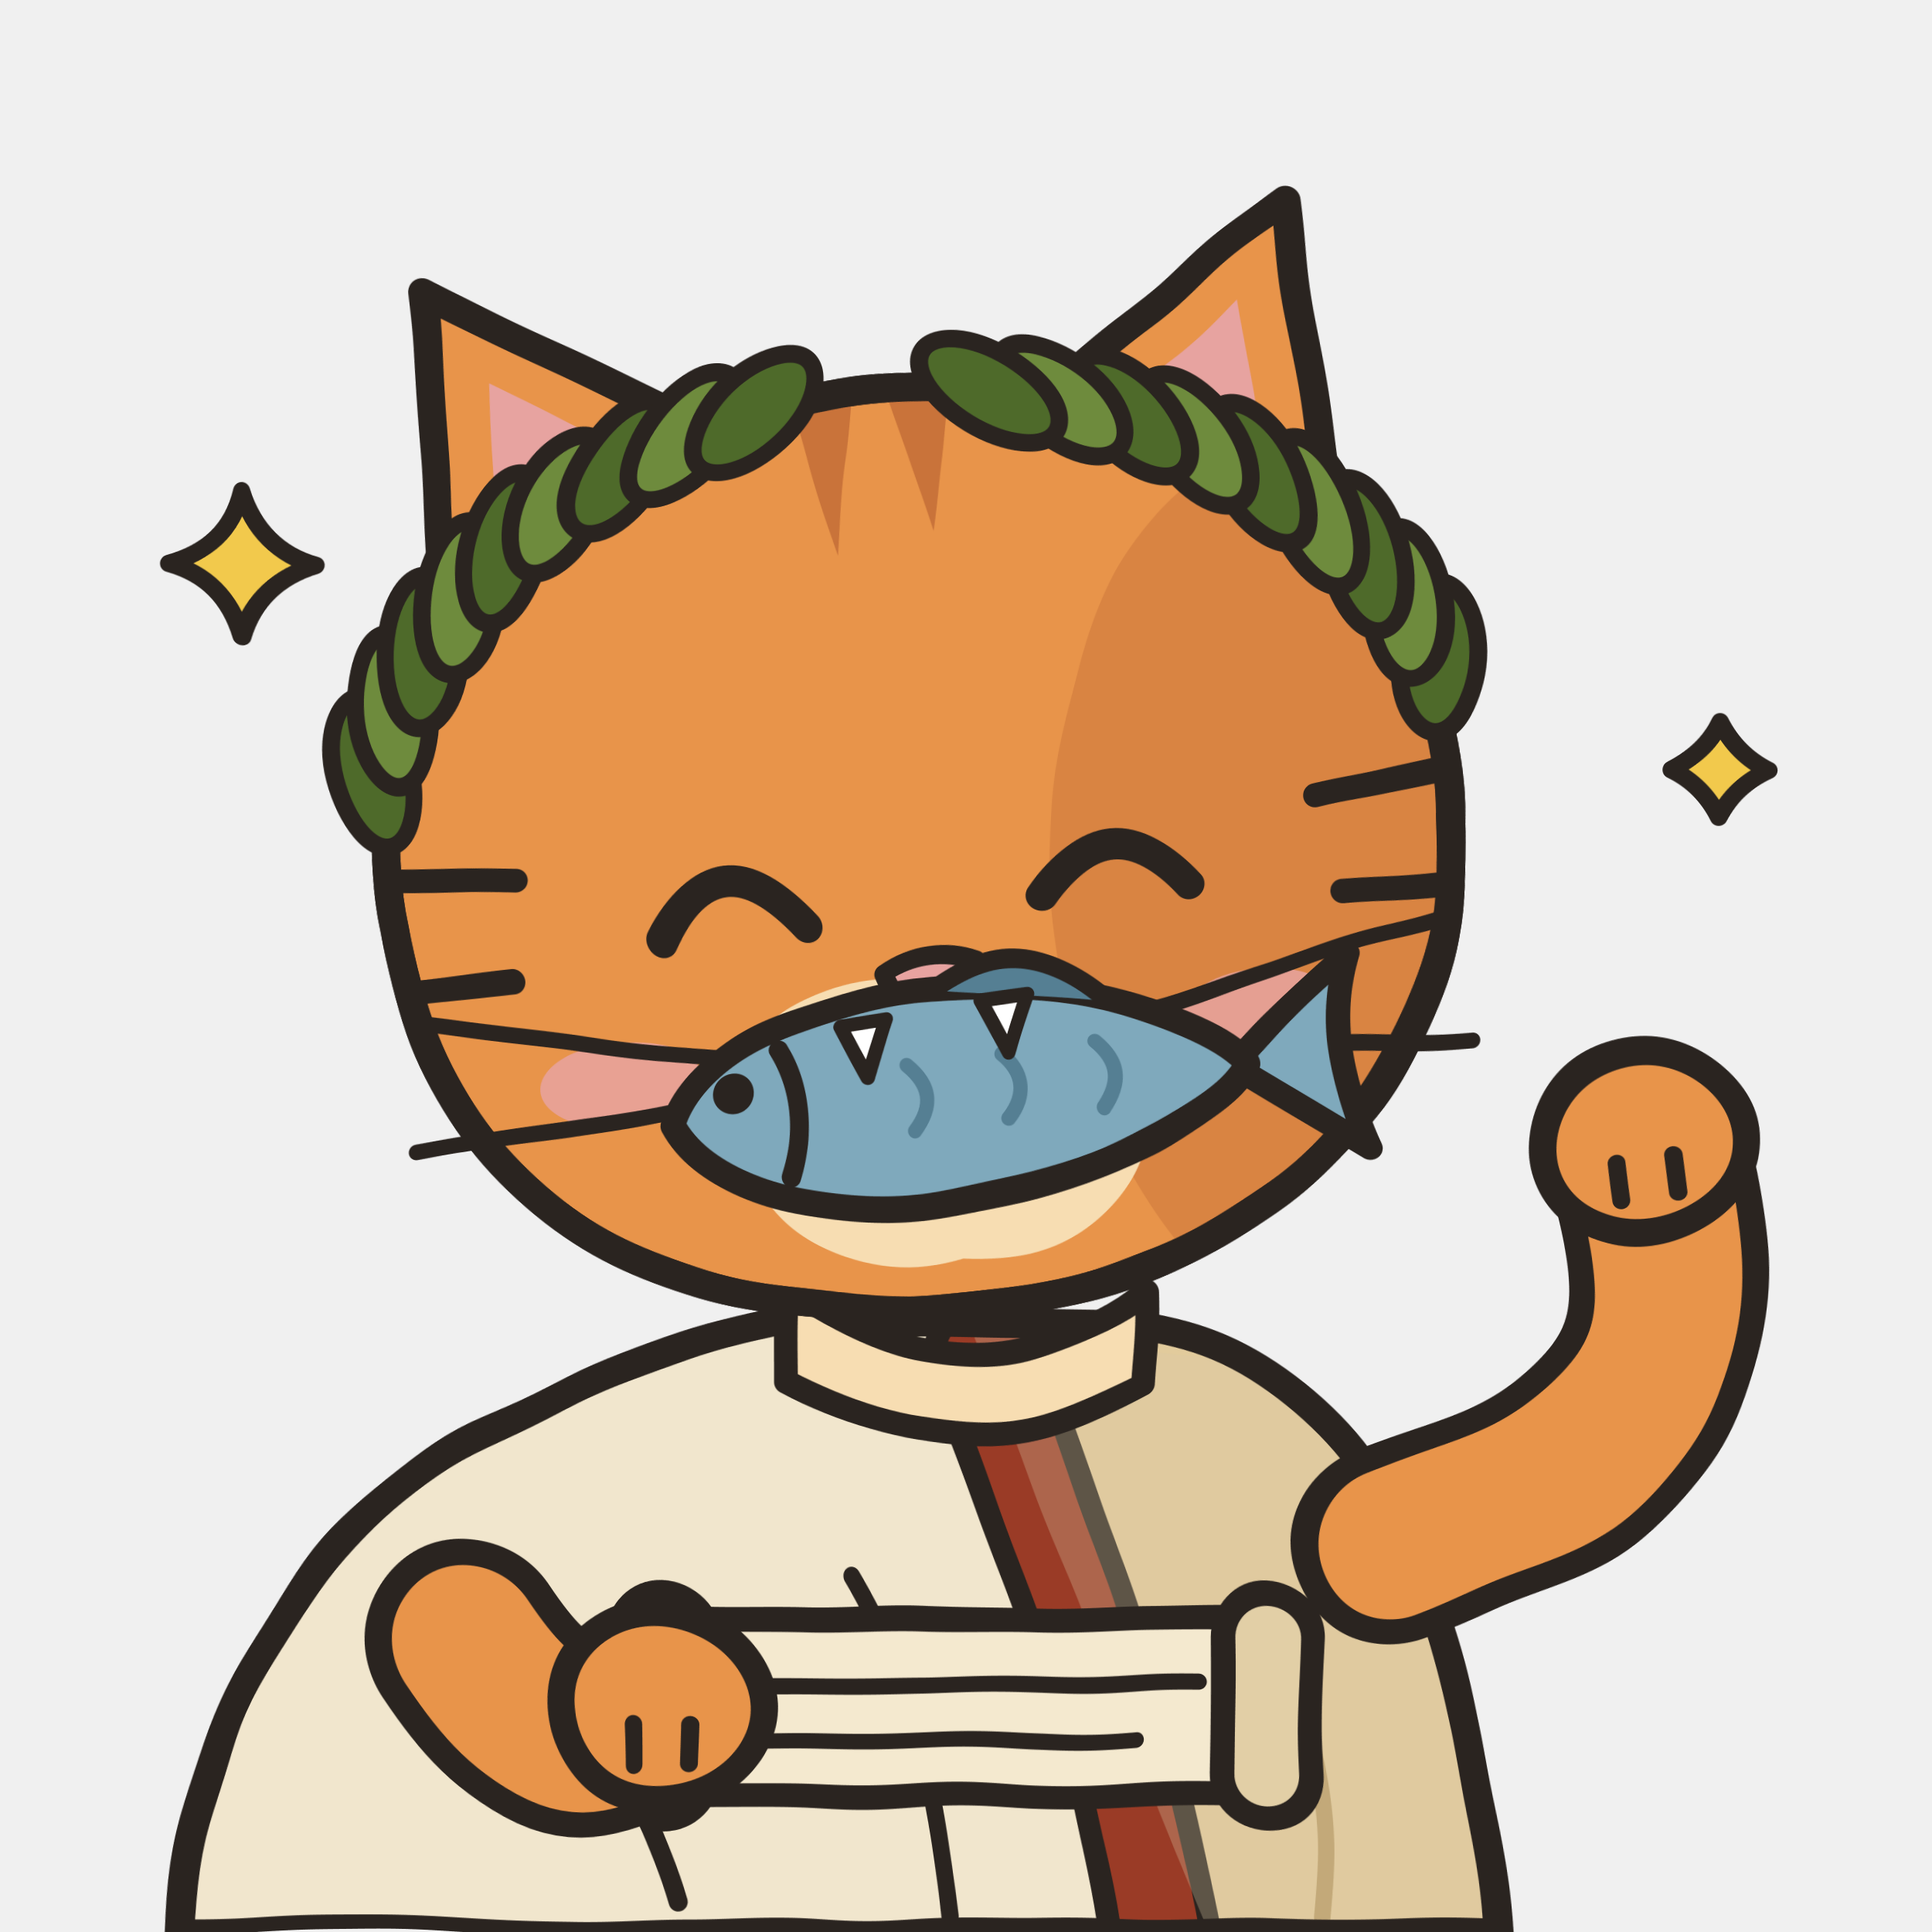
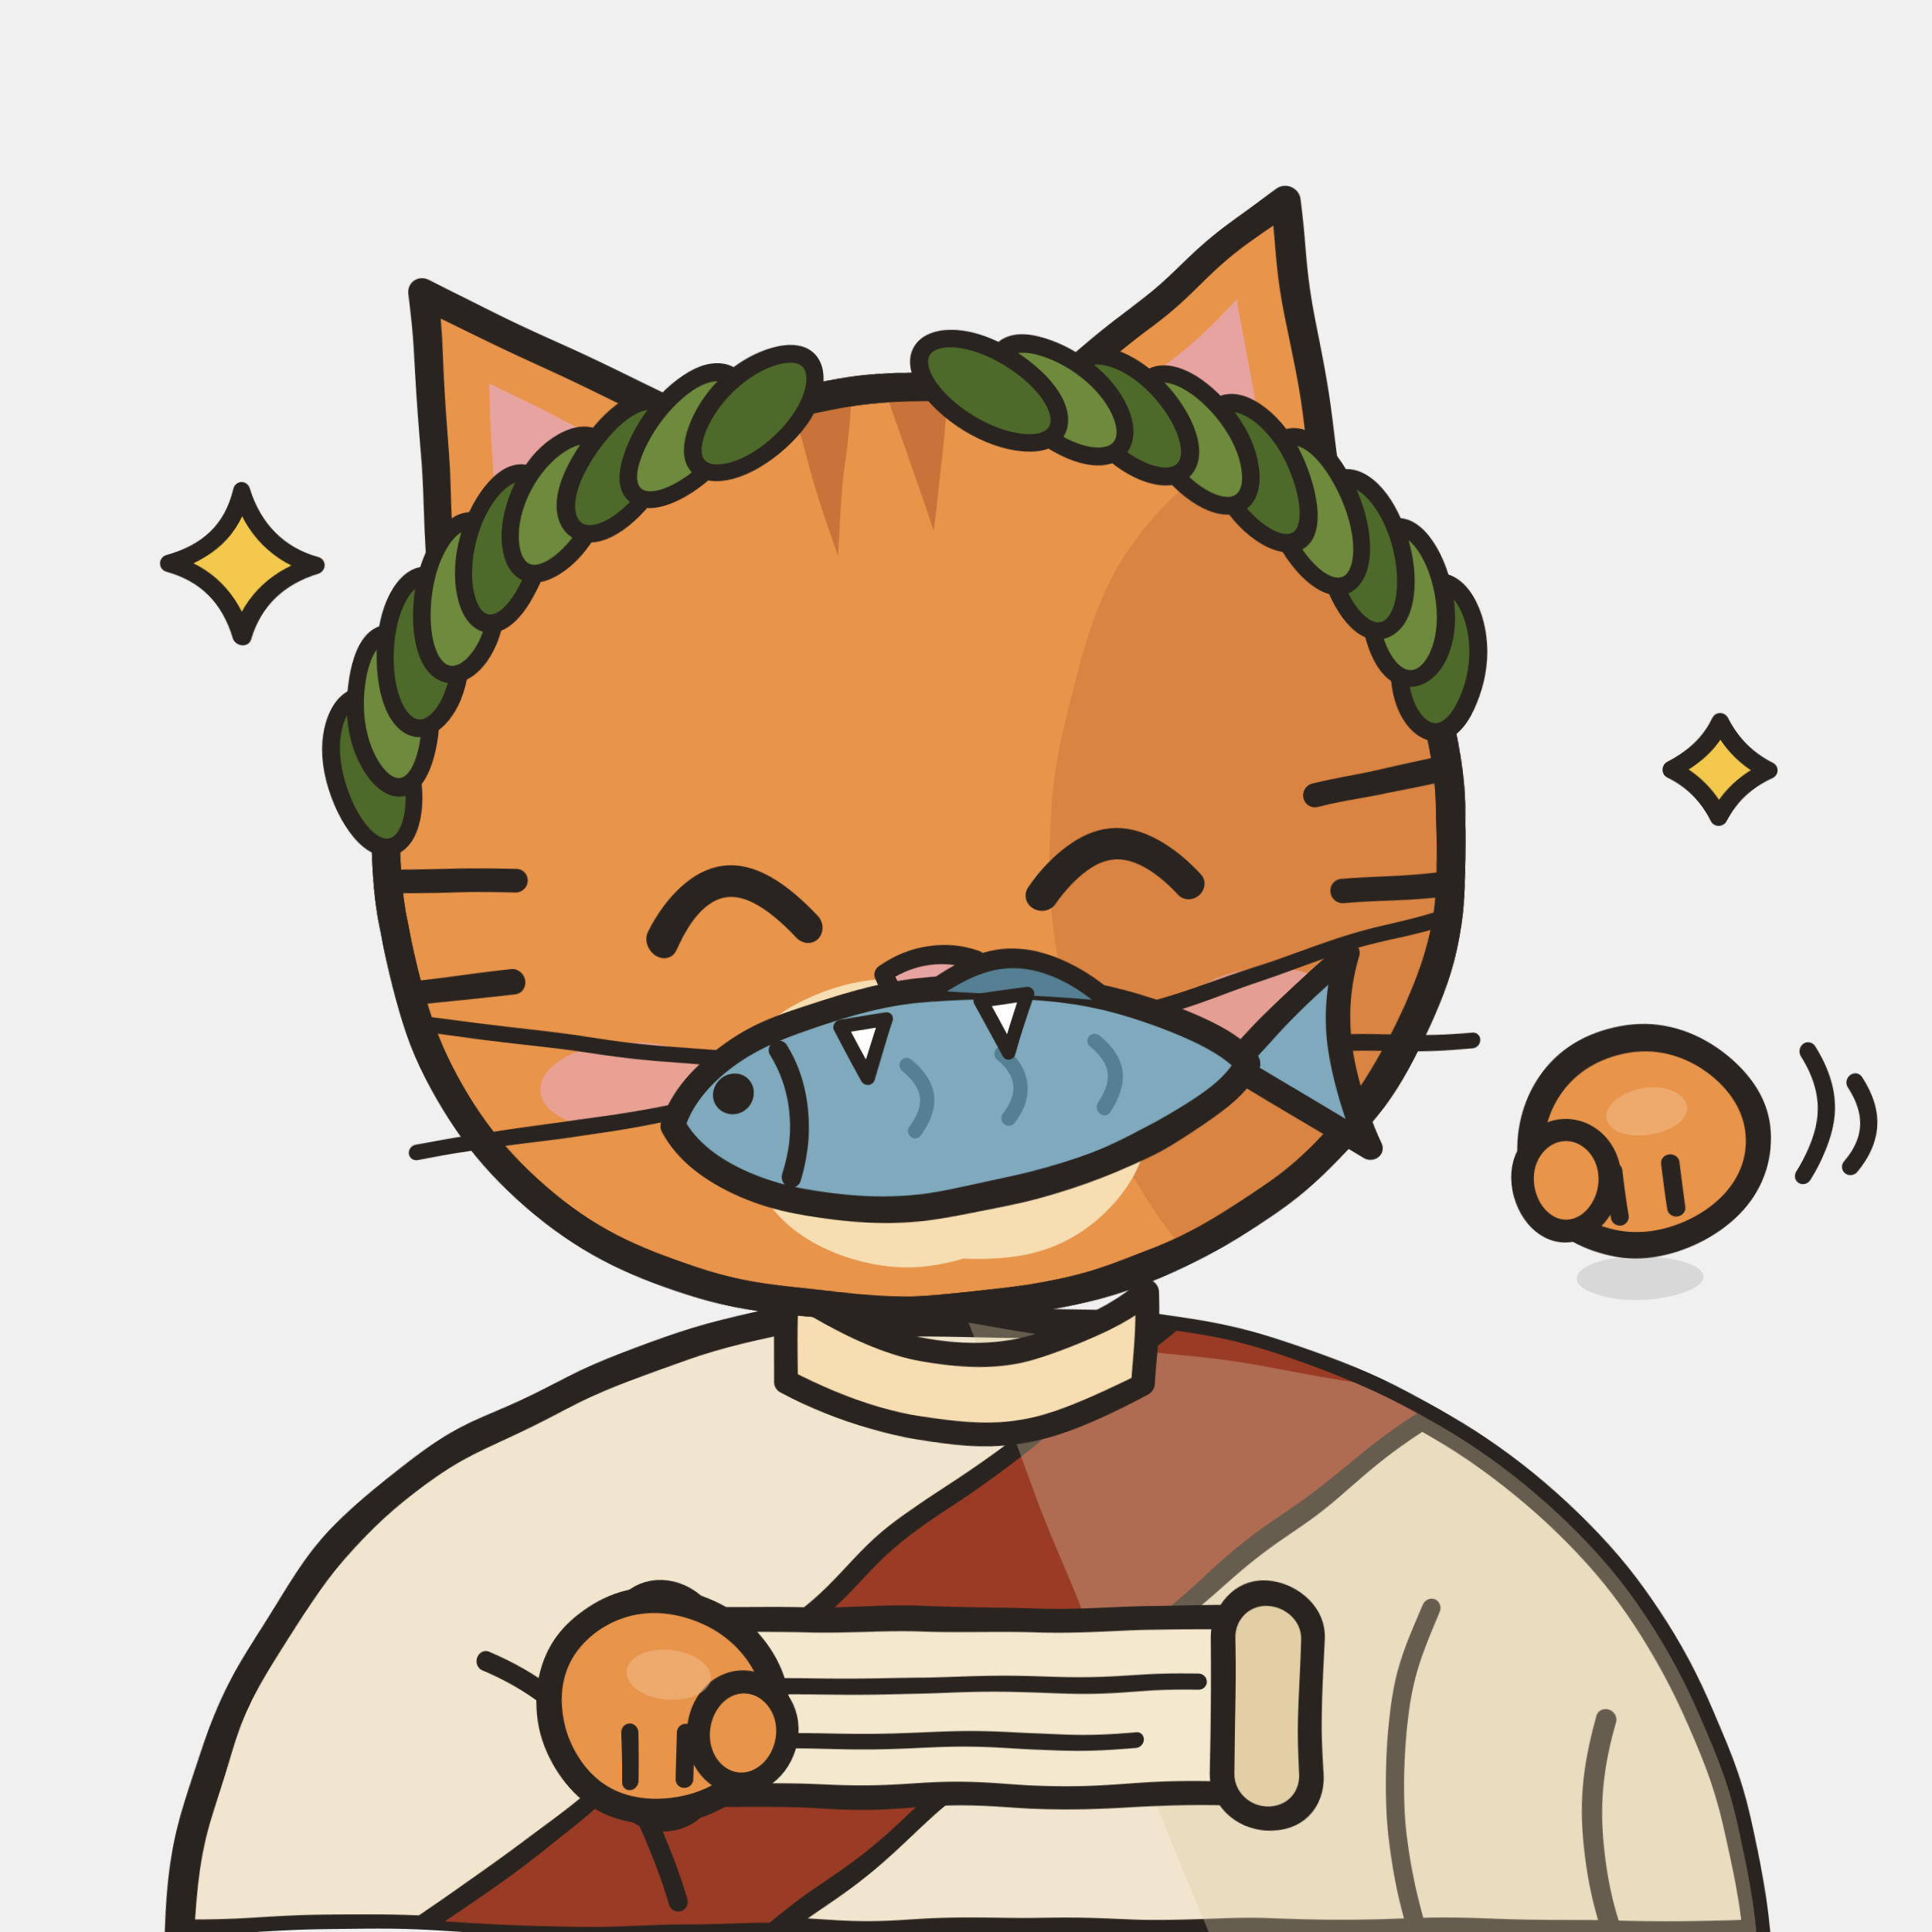
<svg xmlns="http://www.w3.org/2000/svg" viewBox="0 0 240 240" width="240" height="240">
  <defs>
    <filter id="rough" x="-5%" y="-5%" width="110%" height="110%">
      <feTurbulence type="fractalNoise" baseFrequency="0.035" numOctaves="2" seed="7" result="n" />
      <feDisplacementMap in="SourceGraphic" in2="n" scale="2.2" />
    </filter>
    <clipPath id="head">
      <path d="M54,96 C50,56 84,36 120,36 C156,36 190,56 186,96 C184,132 156,150 120,150 C84,150 56,132 54,96 Z" />
    </clipPath>
    <clipPath id="body">
-       <path d="M22,240 C26,196 58,170 100,164 L140,164 C154,166 168,176 174,190 C181,204 185,222 186,240 Z" />
+       <path d="M22,240 C26,196 58,170 100,164 L140,164 C182,170 214,196 218,240 Z" />
    </clipPath>
  </defs>
  <g filter="url(#rough)">
-     <path d="M22,240 C26,196 58,170 100,164 L140,164 C154,166 168,176 174,190 C181,204 185,222 186,240 Z" fill="#E2CB9C" />
+     <path d="M22,240 C26,196 58,170 100,164 L140,164 C182,170 214,196 218,240 Z" fill="#F1E6CD" stroke="#2A2420" stroke-width="3.6" stroke-linejoin="round" stroke-linecap="round" />
    <g clip-path="url(#body)">
-       <path d="M160,204 Q166,222 164,238" fill="none" stroke="#B99B66" stroke-width="2" stroke-linecap="round" stroke-linejoin="round" />
-       <path d="M0,140 L122,140 L122,168 C130,190 140,214 144,240 L0,240 Z" fill="#F1E6CD" stroke="#2A2420" stroke-width="2.6" stroke-linejoin="round" stroke-linecap="round" />
-       <path d="M122,168 C130,190 140,214 144,240" fill="none" stroke="#2A2420" stroke-width="15" stroke-linecap="round" />
-       <path d="M122,168 C130,190 140,214 144,240" fill="none" stroke="#9A3B26" stroke-width="9.5" stroke-linecap="round" />
+       <path d="M150,160 L190,166 L96,240 L52,240 Z" fill="#9A3B26" stroke="#2A2420" stroke-width="2.4" stroke-linejoin="round" stroke-linecap="round" />
      <path d="M60,206 Q78,214 84,236" fill="none" stroke="#2A2420" stroke-width="2.4" stroke-linecap="round" stroke-linejoin="round" />
-       <path d="M106,196 Q116,214 118,238" fill="none" stroke="#2A2420" stroke-width="2.2" stroke-linecap="round" stroke-linejoin="round" />
-       <path d="M120,164 L220,180 L220,240 L150,240 Z" fill="#D9C9A6" opacity=".3" />
+       <path d="M178,200 Q170,218 176,240" fill="none" stroke="#2A2420" stroke-width="2.4" stroke-linecap="round" stroke-linejoin="round" />
+       <path d="M200,214 Q196,228 200,240" fill="none" stroke="#2A2420" stroke-width="2.4" stroke-linecap="round" stroke-linejoin="round" />
+       <path d="M120,164 L220,180 L220,240 L150,240 Z" fill="#D9C9A6" opacity=".35" />
    </g>
-     <path d="M22,240 C26,196 58,170 100,164 L140,164 C154,166 168,176 174,190 C181,204 185,222 186,240 Z" fill="none" stroke="#2A2420" stroke-width="3.6" stroke-linejoin="round" stroke-linecap="round" />
    <path d="M98,160 Q120,176 142,160 L142,172 Q120,184 98,172 Z" fill="#F7DDB2" stroke="#2A2420" stroke-width="3" stroke-linejoin="round" stroke-linecap="round" />
    <g transform="rotate(0 120 212)">
      <rect x="83.0" y="201" width="74" height="22" rx="2" fill="#F4E9CF" stroke="#2A2420" stroke-width="3" stroke-linejoin="round" stroke-linecap="round" />
      <path d="M91.0,209 L149.0,209" fill="none" stroke="#2A2420" stroke-width="2" stroke-linecap="round" stroke-linejoin="round" />
      <path d="M91.0,216 L141.0,216" fill="none" stroke="#2A2420" stroke-width="2" stroke-linecap="round" stroke-linejoin="round" />
      <rect x="77.0" y="198" width="11" height="28" rx="5.5" fill="#E2CFA6" stroke="#2A2420" stroke-width="3" stroke-linejoin="round" stroke-linecap="round" />
      <rect x="152.0" y="198" width="11" height="28" rx="5.5" fill="#E2CFA6" stroke="#2A2420" stroke-width="3" stroke-linejoin="round" stroke-linecap="round" />
    </g>
    <g transform="translate(0 12) rotate(-6 120 150)">
      <path d="M64,74 L66,18 L108,44 Z" fill="#E8944A" stroke="#2A2420" stroke-width="3.6" stroke-linejoin="round" stroke-linecap="round" />
      <path d="M72,64 L73,30 L98,46 Z" fill="#E7A3A0" />
      <path d="M176,74 L174,18 L132,44 Z" fill="#E8944A" stroke="#2A2420" stroke-width="3.6" stroke-linejoin="round" stroke-linecap="round" />
      <path d="M168,64 L167,30 L142,46 Z" fill="#E7A3A0" />
      <path d="M54,96 C50,56 84,36 120,36 C156,36 190,56 186,96 C184,132 156,150 120,150 C84,150 56,132 54,96 Z" fill="#E8944A" stroke="#2A2420" stroke-width="3.6" stroke-linejoin="round" stroke-linecap="round" />
      <g clip-path="url(#head)">
        <ellipse cx="170" cy="104" rx="34" ry="56" fill="#C9733A" opacity=".5" />
        <path d="M110,36 L114,56 L118,36 Z M122,36 L126,54 L130,36 Z" fill="#C9733A" />
        <path d="M55,90 L70,92" fill="none" stroke="#2A2420" stroke-width="3" stroke-linecap="round" stroke-linejoin="round" />
        <path d="M55,104 L68,104" fill="none" stroke="#2A2420" stroke-width="3" stroke-linecap="round" stroke-linejoin="round" />
        <path d="M185,90 L170,92" fill="none" stroke="#2A2420" stroke-width="3" stroke-linecap="round" stroke-linejoin="round" />
        <path d="M185,104 L172,104" fill="none" stroke="#2A2420" stroke-width="3" stroke-linecap="round" stroke-linejoin="round" />
      </g>
      <path d="M54,96 C50,56 84,36 120,36 C156,36 190,56 186,96 C184,132 156,150 120,150 C84,150 56,132 54,96 Z" fill="none" stroke="#2A2420" stroke-width="3.6" stroke-linejoin="round" stroke-linecap="round" />
      <path d="M94,124 C94,110 108,106 120,110 C132,106 146,110 146,124 C146,140 132,146 120,144 C108,146 94,140 94,124 Z" fill="#F7DDB2" />
      <ellipse cx="53.4" cy="76.1" rx="9.5" ry="4.8" transform="rotate(263.0 53.4 76.1)" fill="#4E6A2A" stroke="#2A2420" stroke-width="2.2" stroke-linejoin="round" stroke-linecap="round" />
      <ellipse cx="56.8" cy="69.0" rx="9.5" ry="4.8" transform="rotate(270.5 56.8 69.0)" fill="#6E8B3D" stroke="#2A2420" stroke-width="2.2" stroke-linejoin="round" stroke-linecap="round" />
      <ellipse cx="61.3" cy="62.4" rx="9.5" ry="4.8" transform="rotate(278.0 61.3 62.4)" fill="#4E6A2A" stroke="#2A2420" stroke-width="2.2" stroke-linejoin="round" stroke-linecap="round" />
      <ellipse cx="66.8" cy="56.3" rx="9.5" ry="4.8" transform="rotate(285.5 66.8 56.3)" fill="#6E8B3D" stroke="#2A2420" stroke-width="2.2" stroke-linejoin="round" stroke-linecap="round" />
      <ellipse cx="73.2" cy="50.9" rx="9.5" ry="4.8" transform="rotate(293.0 73.2 50.9)" fill="#4E6A2A" stroke="#2A2420" stroke-width="2.2" stroke-linejoin="round" stroke-linecap="round" />
      <ellipse cx="80.4" cy="46.2" rx="9.5" ry="4.8" transform="rotate(300.5 80.4 46.2)" fill="#6E8B3D" stroke="#2A2420" stroke-width="2.2" stroke-linejoin="round" stroke-linecap="round" />
      <ellipse cx="88.2" cy="42.3" rx="9.5" ry="4.8" transform="rotate(308.0 88.2 42.3)" fill="#4E6A2A" stroke="#2A2420" stroke-width="2.2" stroke-linejoin="round" stroke-linecap="round" />
      <ellipse cx="96.6" cy="39.3" rx="9.5" ry="4.8" transform="rotate(315.5 96.6 39.3)" fill="#6E8B3D" stroke="#2A2420" stroke-width="2.2" stroke-linejoin="round" stroke-linecap="round" />
      <ellipse cx="105.4" cy="37.3" rx="9.5" ry="4.8" transform="rotate(323.0 105.4 37.3)" fill="#4E6A2A" stroke="#2A2420" stroke-width="2.2" stroke-linejoin="round" stroke-linecap="round" />
      <ellipse cx="186.6" cy="76.1" rx="9.5" ry="4.8" transform="rotate(457.0 186.6 76.1)" fill="#4E6A2A" stroke="#2A2420" stroke-width="2.2" stroke-linejoin="round" stroke-linecap="round" />
      <ellipse cx="183.2" cy="69.0" rx="9.5" ry="4.8" transform="rotate(449.5 183.2 69.0)" fill="#6E8B3D" stroke="#2A2420" stroke-width="2.2" stroke-linejoin="round" stroke-linecap="round" />
      <ellipse cx="178.7" cy="62.4" rx="9.5" ry="4.8" transform="rotate(442.0 178.7 62.4)" fill="#4E6A2A" stroke="#2A2420" stroke-width="2.2" stroke-linejoin="round" stroke-linecap="round" />
      <ellipse cx="173.2" cy="56.3" rx="9.5" ry="4.8" transform="rotate(434.5 173.2 56.3)" fill="#6E8B3D" stroke="#2A2420" stroke-width="2.2" stroke-linejoin="round" stroke-linecap="round" />
      <ellipse cx="166.8" cy="50.9" rx="9.5" ry="4.8" transform="rotate(427.0 166.8 50.9)" fill="#4E6A2A" stroke="#2A2420" stroke-width="2.2" stroke-linejoin="round" stroke-linecap="round" />
      <ellipse cx="159.6" cy="46.2" rx="9.5" ry="4.8" transform="rotate(419.5 159.6 46.2)" fill="#6E8B3D" stroke="#2A2420" stroke-width="2.2" stroke-linejoin="round" stroke-linecap="round" />
      <ellipse cx="151.8" cy="42.3" rx="9.5" ry="4.8" transform="rotate(412.0 151.8 42.3)" fill="#4E6A2A" stroke="#2A2420" stroke-width="2.2" stroke-linejoin="round" stroke-linecap="round" />
      <ellipse cx="143.4" cy="39.3" rx="9.5" ry="4.8" transform="rotate(404.5 143.4 39.3)" fill="#6E8B3D" stroke="#2A2420" stroke-width="2.2" stroke-linejoin="round" stroke-linecap="round" />
      <ellipse cx="134.6" cy="37.3" rx="9.5" ry="4.8" transform="rotate(397.0 134.6 37.3)" fill="#4E6A2A" stroke="#2A2420" stroke-width="2.2" stroke-linejoin="round" stroke-linecap="round" />
      <path d="M87,101 Q96,89 105,101" fill="none" stroke="#2A2420" stroke-width="3.8" stroke-linecap="round" stroke-linejoin="round" />
      <path d="M135,101 Q144,89 153,101" fill="none" stroke="#2A2420" stroke-width="3.8" stroke-linecap="round" stroke-linejoin="round" />
      <ellipse cx="80" cy="118" rx="10" ry="5.5" fill="#E7A3A0" opacity="0.85" />
      <ellipse cx="160" cy="118" rx="10" ry="5.5" fill="#E7A3A0" opacity="0.85" />
      <path d="M114,108 Q120,105 126,108 Q124,114 120,115 Q116,114 114,108 Z" fill="#E7A3A0" stroke="#2A2420" stroke-width="2.4" stroke-linejoin="round" stroke-linecap="round" />
      <path d="M92,116 L56,108" fill="none" stroke="#2A2420" stroke-width="2" stroke-linecap="round" stroke-linejoin="round" />
      <path d="M92,122 L54,124" fill="none" stroke="#2A2420" stroke-width="2" stroke-linecap="round" stroke-linejoin="round" />
      <path d="M148,116 L184,108" fill="none" stroke="#2A2420" stroke-width="2" stroke-linecap="round" stroke-linejoin="round" />
      <path d="M148,122 L186,124" fill="none" stroke="#2A2420" stroke-width="2" stroke-linecap="round" stroke-linejoin="round" />
      <path d="M156,124 L172,112 Q168,124 172,136 Z" fill="#7FA9BC" stroke="#2A2420" stroke-width="3" stroke-linejoin="round" stroke-linecap="round" />
      <path d="M86,124 C92,110 120,108 140,114 C150,117 156,121 158,124 C156,127 150,131 140,134 C120,140 92,138 86,124 Z" fill="#7FA9BC" stroke="#2A2420" stroke-width="3.2" stroke-linejoin="round" stroke-linecap="round" />
      <path d="M120,111 Q132,104 142,115" fill="#557F93" stroke="#2A2420" stroke-width="2.4" stroke-linejoin="round" stroke-linecap="round" />
      <path d="M100,116 Q104,124 100,132" fill="none" stroke="#2A2420" stroke-width="2.4" stroke-linecap="round" stroke-linejoin="round" />
      <circle cx="94" cy="121" r="2.6" fill="#2A2420" />
      <path d="M116,120 Q120,124 116,128" fill="none" stroke="#557F93" stroke-width="1.8" stroke-linecap="round" stroke-linejoin="round" />
      <path d="M128,120 Q132,124 128,128" fill="none" stroke="#557F93" stroke-width="1.8" stroke-linecap="round" stroke-linejoin="round" />
      <path d="M140,120 Q144,124 140,128" fill="none" stroke="#557F93" stroke-width="1.8" stroke-linecap="round" stroke-linejoin="round" />
      <path d="M108,114 L111,121 L114,114 Z" fill="#fff" stroke="#2A2420" stroke-width="1.8" stroke-linejoin="round" stroke-linecap="round" />
      <path d="M126,113 L129,120 L132,113 Z" fill="#fff" stroke="#2A2420" stroke-width="1.8" stroke-linejoin="round" stroke-linecap="round" />
    </g>
-     <path d="M58,204 C66,216 72,218 82,212" fill="none" stroke="#2A2420" stroke-width="25.0" stroke-linecap="round" />
-     <path d="M58,204 C66,216 72,218 82,212" fill="none" stroke="#E8944A" stroke-width="18.5" stroke-linecap="round" />
    <g transform="rotate(0 82 212)">
-       <ellipse cx="82" cy="212" rx="12.5" ry="11.5" fill="#E8944A" stroke="#2A2420" stroke-width="3.4" stroke-linejoin="round" stroke-linecap="round" />
-       <path d="M78.5,214 L78.5,219" fill="none" stroke="#2A2420" stroke-width="2.2" stroke-linecap="round" stroke-linejoin="round" />
-       <path d="M85.5,214 L85.5,219" fill="none" stroke="#2A2420" stroke-width="2.2" stroke-linecap="round" stroke-linejoin="round" />
+       <ellipse cx="82" cy="212" rx="14" ry="13" fill="#E8944A" stroke="#2A2420" stroke-width="3.2" stroke-linejoin="round" stroke-linecap="round" />
+       <ellipse cx="92" cy="215" rx="5.5" ry="6.5" fill="#E8944A" stroke="#2A2420" stroke-width="2.8" stroke-linejoin="round" stroke-linecap="round" />
+       <path d="M78,215 L78,221" fill="none" stroke="#2A2420" stroke-width="2.2" stroke-linecap="round" stroke-linejoin="round" />
+       <path d="M85,215 L85,221" fill="none" stroke="#2A2420" stroke-width="2.2" stroke-linecap="round" stroke-linejoin="round" />
+       <ellipse cx="83" cy="208" rx="5" ry="3" fill="#F3B98A" opacity=".55" />
    </g>
-     <path d="M173,192 C208,180 212,166 204,142" fill="none" stroke="#2A2420" stroke-width="25.0" stroke-linecap="round" />
-     <path d="M173,192 C208,180 212,166 204,142" fill="none" stroke="#E8944A" stroke-width="18.5" stroke-linecap="round" />
+     <ellipse cx="204" cy="159" rx="8" ry="2.6" fill="#2A2420" opacity=".12" />
    <g transform="rotate(-10 204 142)">
-       <ellipse cx="204" cy="142" rx="12.5" ry="11.5" fill="#E8944A" stroke="#2A2420" stroke-width="3.4" stroke-linejoin="round" stroke-linecap="round" />
-       <path d="M200.5,144 L200.5,149" fill="none" stroke="#2A2420" stroke-width="2.2" stroke-linecap="round" stroke-linejoin="round" />
-       <path d="M207.5,144 L207.5,149" fill="none" stroke="#2A2420" stroke-width="2.2" stroke-linecap="round" stroke-linejoin="round" />
+       <ellipse cx="204" cy="142" rx="14" ry="13" fill="#E8944A" stroke="#2A2420" stroke-width="3.2" stroke-linejoin="round" stroke-linecap="round" />
+       <ellipse cx="194" cy="145" rx="5.5" ry="6.5" fill="#E8944A" stroke="#2A2420" stroke-width="2.8" stroke-linejoin="round" stroke-linecap="round" />
+       <path d="M200,145 L200,151" fill="none" stroke="#2A2420" stroke-width="2.2" stroke-linecap="round" stroke-linejoin="round" />
+       <path d="M207,145 L207,151" fill="none" stroke="#2A2420" stroke-width="2.2" stroke-linecap="round" stroke-linejoin="round" />
+       <ellipse cx="205" cy="138" rx="5" ry="3" fill="#F3B98A" opacity=".55" />
    </g>
+     <path d="M224,130 q5,8 0,16" fill="none" stroke="#2A2420" stroke-width="2.2" stroke-linecap="round" stroke-linejoin="round" />
+     <path d="M230,134 q4,6 0,11" fill="none" stroke="#2A2420" stroke-width="2.2" stroke-linecap="round" stroke-linejoin="round" />
    <path d="M30,61 Q32,68 39,70 Q32,72 30,79 Q28,72 21,70 Q28,68 30,61 Z" fill="#F2C94C" stroke="#2A2420" stroke-width="2.2" stroke-linejoin="round" stroke-linecap="round" />
    <path d="M214,90 Q216,94 220,96 Q216,98 214,102 Q212,98 208,96 Q212,94 214,90 Z" fill="#F2C94C" stroke="#2A2420" stroke-width="2.2" stroke-linejoin="round" stroke-linecap="round" />
  </g>
</svg>
